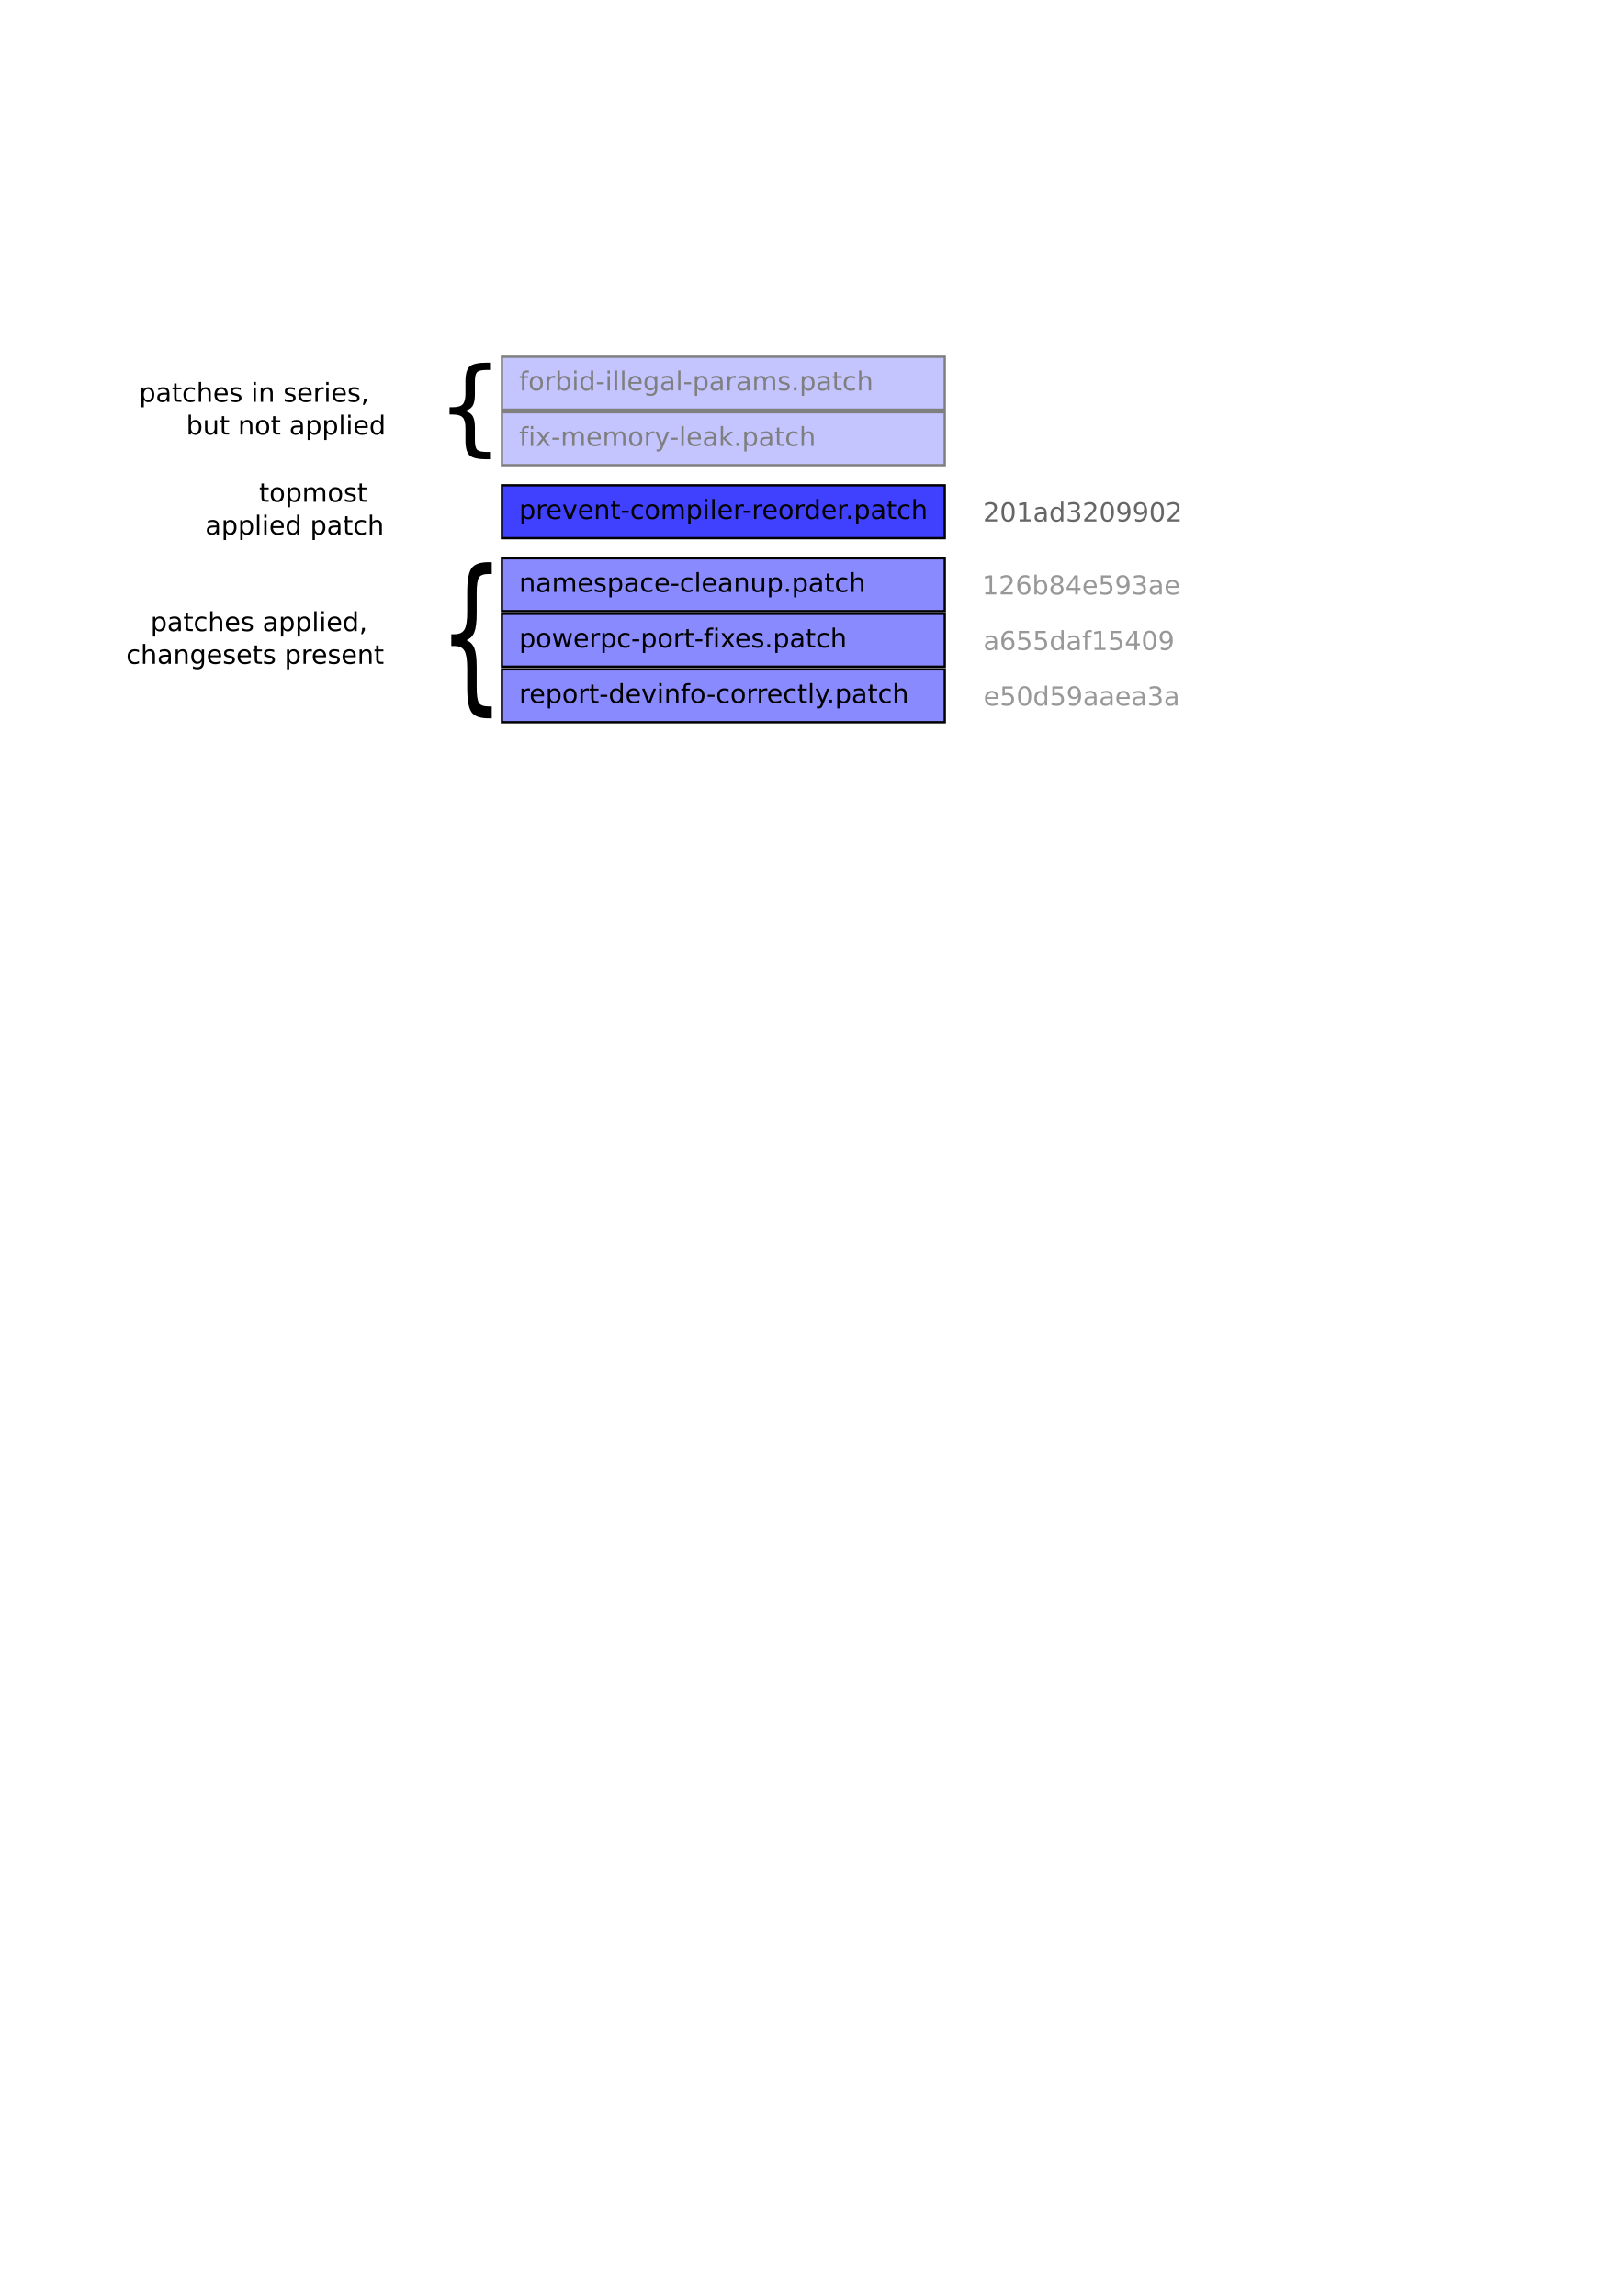
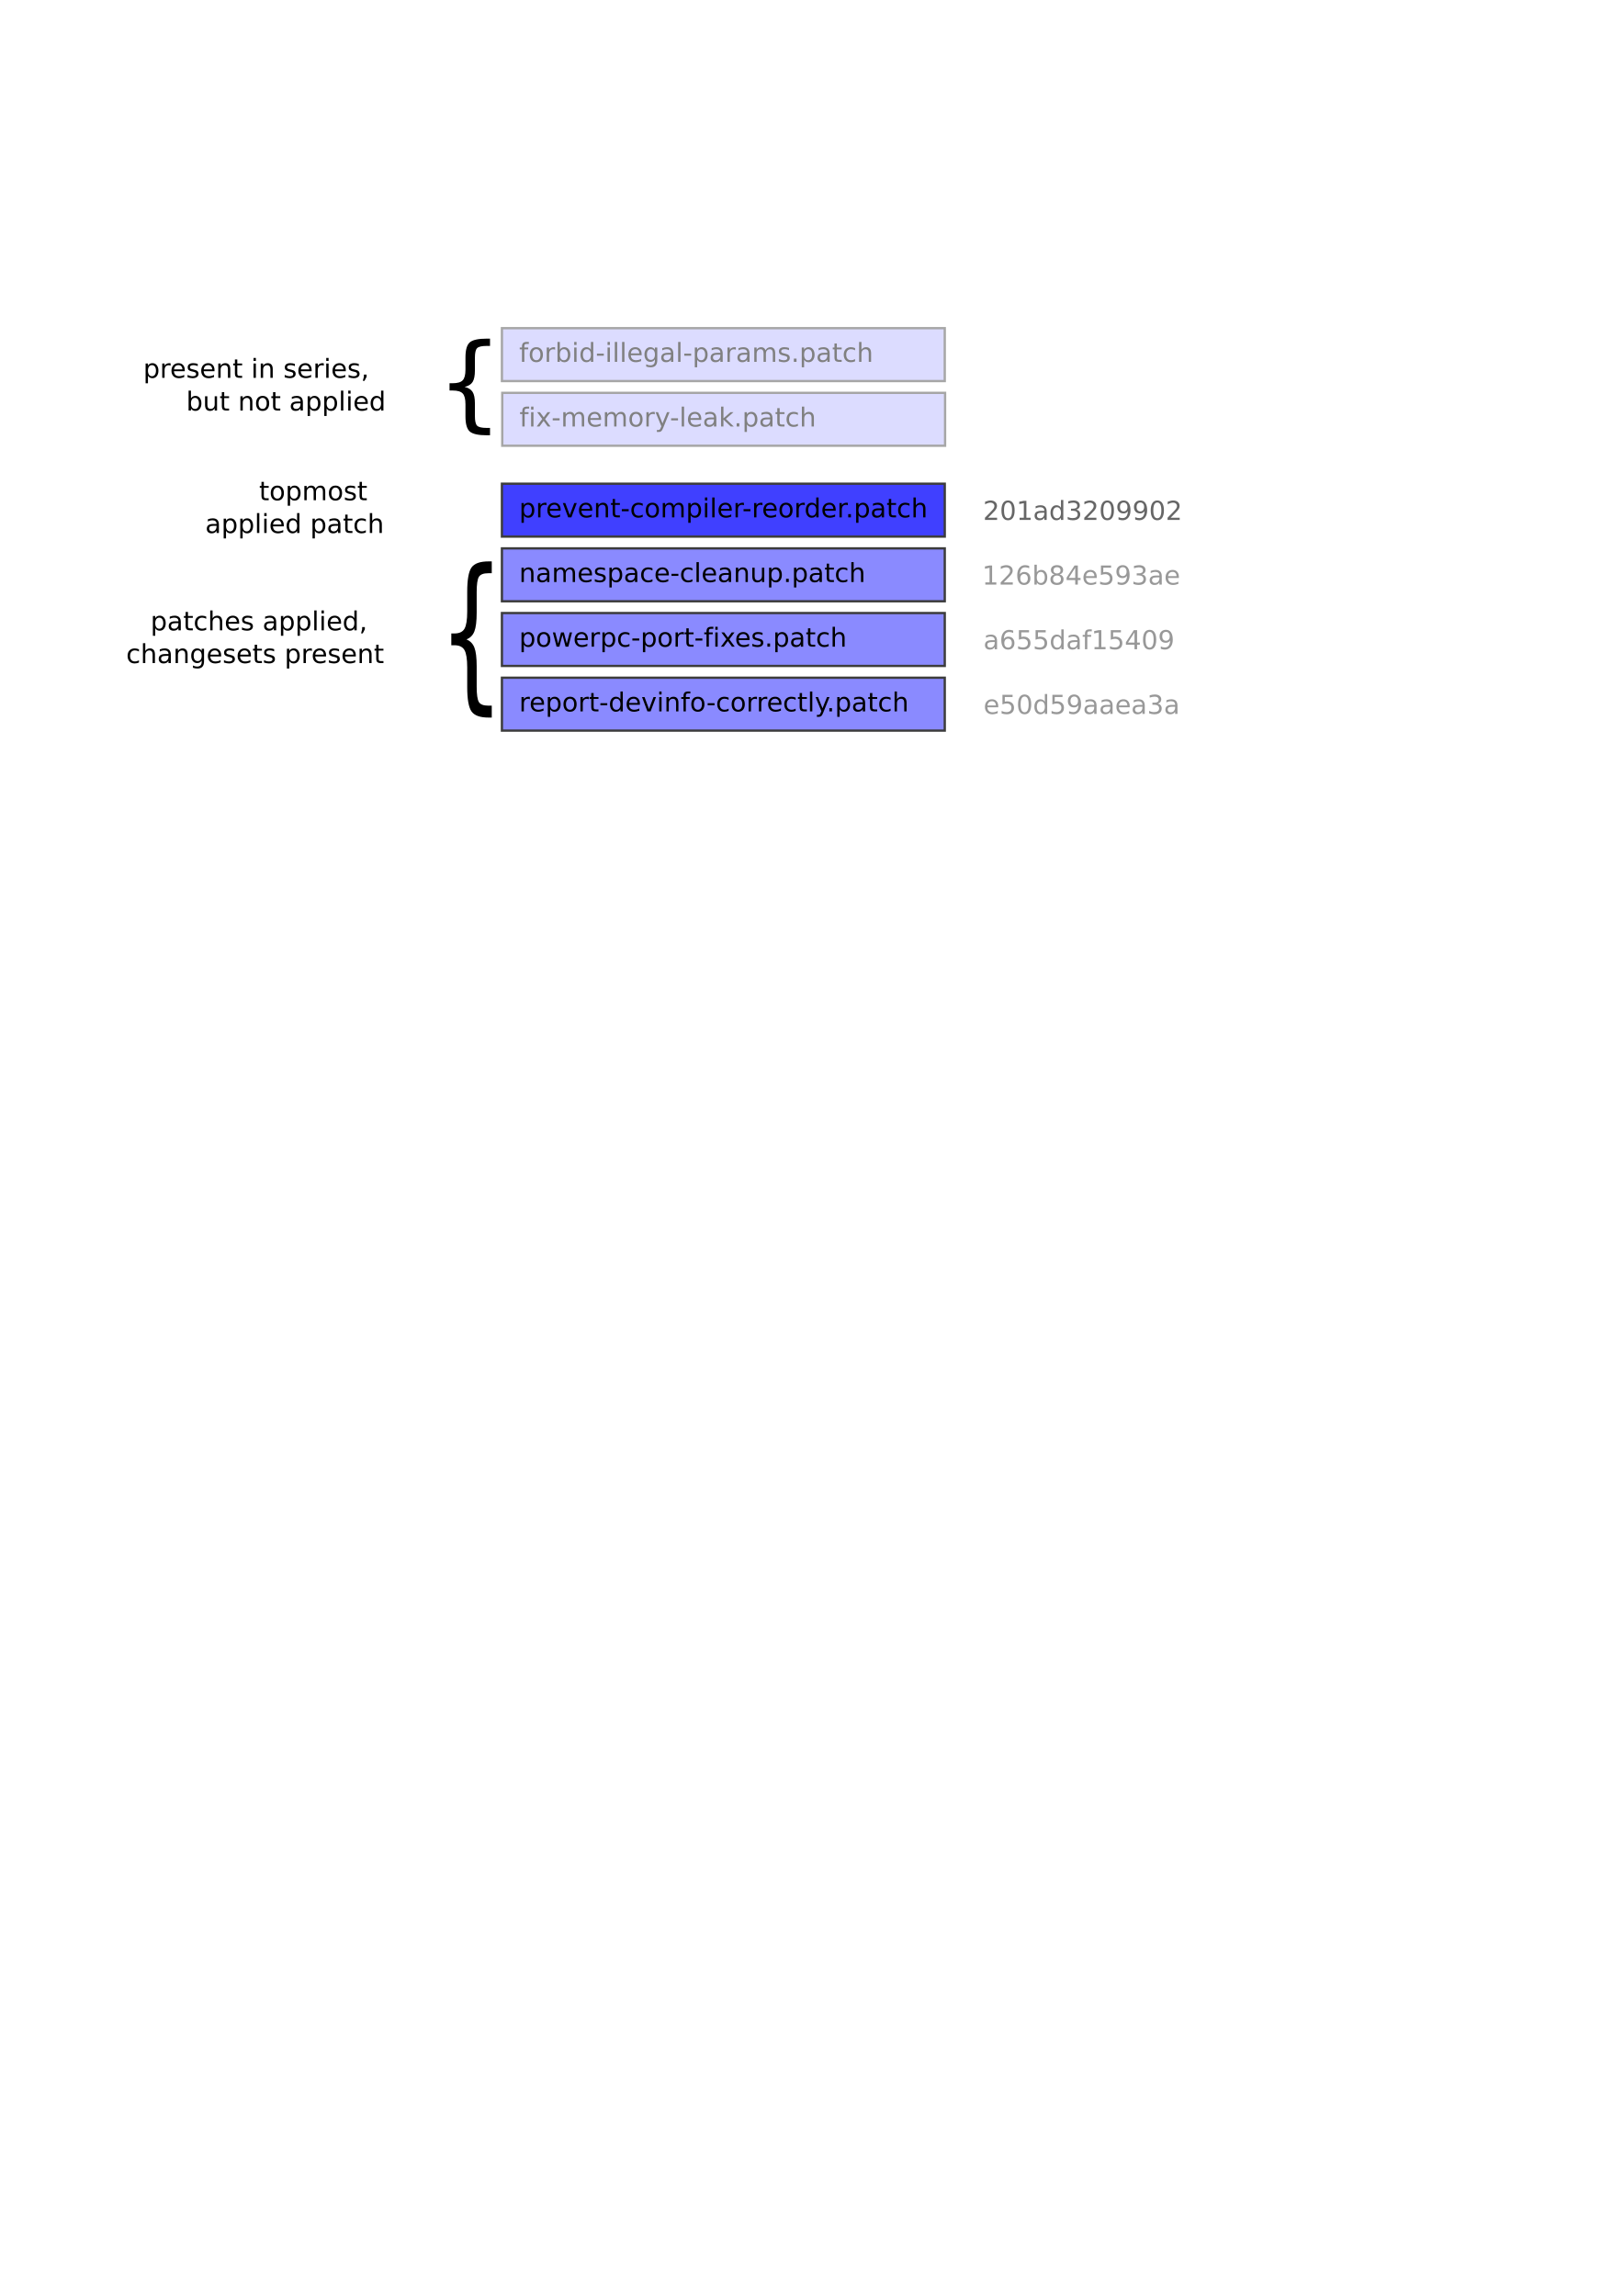
<svg xmlns="http://www.w3.org/2000/svg" width="744.094" height="1052.362" id="svg2">
  <defs id="defs4" />
  <g id="layer1">
-     <g id="g2210" transform="translate(100.8575,-66.26604)">
-       <rect y="288.687" x="129.162" height="24.244" width="202.937" id="rect1307" style="fill:#0000ff;fill-opacity:0.75;fill-rule:evenodd;stroke:#000000;stroke-width:1.051px;stroke-linecap:butt;stroke-linejoin:miter;stroke-opacity:1" />
-       <text id="text1309" y="304.119" x="137.039" style="font-size:12px;font-style:normal;font-weight:normal;fill:#000000;fill-opacity:1;stroke:none;stroke-width:1px;stroke-linecap:butt;stroke-linejoin:miter;stroke-opacity:1;font-family:Bitstream Vera Sans" xml:space="preserve">
-         <tspan y="304.119" x="137.039" id="tspan1311">prevent-compiler-reorder.patch</tspan>
-       </text>
-     </g>
-     <g id="g4127" transform="translate(0,-4)">
-       <g style="opacity:0.5" transform="translate(101.173,-120.9757)" id="g2223">
-         <rect style="fill:#7979ff;fill-opacity:0.875;fill-rule:evenodd;stroke:#000000;stroke-width:1.051px;stroke-linecap:butt;stroke-linejoin:miter;stroke-opacity:1" id="rect2225" width="202.937" height="24.244" x="128.846" y="313.941" />
-         <text xml:space="preserve" style="font-size:12px;font-style:normal;font-weight:normal;fill:#000000;fill-opacity:1;stroke:none;stroke-width:1px;stroke-linecap:butt;stroke-linejoin:miter;stroke-opacity:1;font-family:Bitstream Vera Sans" x="136.723" y="329.373" id="text2227">
-           <tspan id="tspan2229" x="136.723" y="329.373">fix-memory-leak.patch</tspan>
-         </text>
-       </g>
-       <g style="opacity:0.5" transform="translate(101.173,-146.4315)" id="g3104">
-         <rect style="fill:#7979ff;fill-opacity:0.875;fill-rule:evenodd;stroke:#000000;stroke-width:1.051px;stroke-linecap:butt;stroke-linejoin:miter;stroke-opacity:1" id="rect3106" width="202.937" height="24.244" x="128.846" y="313.941" />
-         <text xml:space="preserve" style="font-size:12px;font-style:normal;font-weight:normal;fill:#000000;fill-opacity:1;stroke:none;stroke-width:1px;stroke-linecap:butt;stroke-linejoin:miter;stroke-opacity:1;font-family:Bitstream Vera Sans" x="136.723" y="329.373" id="text3108">
-           <tspan id="tspan3110" x="136.723" y="329.373">forbid-illegal-params.patch</tspan>
-         </text>
-       </g>
-     </g>
-     <g id="g2205" transform="translate(101.173,-58.06398)">
-       <rect y="313.941" x="128.846" height="24.244" width="202.937" id="rect1320" style="fill:#7979ff;fill-opacity:0.875;fill-rule:evenodd;stroke:#000000;stroke-width:1.051px;stroke-linecap:butt;stroke-linejoin:miter;stroke-opacity:1" />
-       <text id="text1322" y="329.373" x="136.723" style="font-size:12px;font-style:normal;font-weight:normal;fill:#000000;fill-opacity:1;stroke:none;stroke-width:1px;stroke-linecap:butt;stroke-linejoin:miter;stroke-opacity:1;font-family:Bitstream Vera Sans" xml:space="preserve">
-         <tspan y="329.373" x="136.723" id="tspan1324">namespace-cleanup.patch</tspan>
-       </text>
-     </g>
-     <g id="g2215" transform="translate(101.173,-32.60817)">
-       <rect y="313.941" x="128.846" height="24.244" width="202.937" id="rect2217" style="fill:#7979ff;fill-opacity:0.875;fill-rule:evenodd;stroke:#000000;stroke-width:1.051px;stroke-linecap:butt;stroke-linejoin:miter;stroke-opacity:1" />
-       <text id="text2219" y="329.373" x="136.723" style="font-size:12px;font-style:normal;font-weight:normal;fill:#000000;fill-opacity:1;stroke:none;stroke-width:1px;stroke-linecap:butt;stroke-linejoin:miter;stroke-opacity:1;font-family:Bitstream Vera Sans" xml:space="preserve">
-         <tspan y="329.373" x="136.723" id="tspan2221">powerpc-port-fixes.patch</tspan>
-       </text>
-     </g>
-     <g id="g3112" transform="translate(101.173,-7.1523)">
-       <rect y="313.941" x="128.846" height="24.244" width="202.937" id="rect3114" style="fill:#7979ff;fill-opacity:0.875;fill-rule:evenodd;stroke:#000000;stroke-width:1.051px;stroke-linecap:butt;stroke-linejoin:miter;stroke-opacity:1" />
-       <text id="text3116" y="329.373" x="136.723" style="font-size:12px;font-style:normal;font-weight:normal;fill:#000000;fill-opacity:1;stroke:none;stroke-width:1px;stroke-linecap:butt;stroke-linejoin:miter;stroke-opacity:1;font-family:Bitstream Vera Sans" xml:space="preserve">
-         <tspan y="329.373" x="136.723" id="tspan3118">report-devinfo-correctly.patch</tspan>
-       </text>
-     </g>
-     <text xml:space="preserve" style="font-size:12px;font-style:normal;font-weight:normal;line-height:125%;fill:#000000;fill-opacity:1;stroke:none;stroke-width:1px;stroke-linecap:butt;stroke-linejoin:miter;stroke-opacity:1;font-family:Bitstream Vera Sans" x="200.01" y="202.679" id="text3170">
-       <tspan id="tspan3172" x="200.01" y="202.679" style="font-size:48px;font-style:normal;font-variant:normal;font-weight:normal;font-stretch:normal;text-align:start;line-height:125%;writing-mode:lr-tb;text-anchor:start;font-family:Bitstream Vera Sans">{</tspan>
+     <rect style="fill:#0000ff;fill-opacity:0.75;fill-rule:evenodd;stroke:#3c3c3c;stroke-width:1.051px;stroke-linecap:butt;stroke-linejoin:miter;stroke-opacity:1" id="rect1307" width="202.937" height="24.244" x="230.019" y="221.701" />
+     <text xml:space="preserve" style="font-size:12px;font-style:normal;font-weight:normal;fill:#000000;fill-opacity:1;stroke:none;stroke-width:1px;stroke-linecap:butt;stroke-linejoin:miter;stroke-opacity:1;font-family:Bitstream Vera Sans" x="237.896" y="237.134" id="text1309">
+       <tspan id="tspan1311" x="237.896" y="237.134">prevent-compiler-reorder.patch</tspan>
    </text>
-     <text xml:space="preserve" style="font-size:15.253px;font-style:normal;font-weight:normal;line-height:125%;fill:#000000;fill-opacity:1;stroke:none;stroke-width:1px;stroke-linecap:butt;stroke-linejoin:miter;stroke-opacity:1;font-family:Bitstream Vera Sans" x="255.266" y="249.068" id="text3190" transform="scale(0.786716,1.271107)">
-       <tspan id="tspan3192" x="255.266" y="249.068" style="font-size:61.013px;font-style:normal;font-variant:normal;font-weight:normal;font-stretch:normal;text-align:start;line-height:125%;writing-mode:lr-tb;text-anchor:start;font-family:Bitstream Vera Sans">{</tspan>
+     <rect style="fill:#7979ff;fill-opacity:0.875;fill-rule:evenodd;stroke:#3c3c3c;stroke-width:1.051px;stroke-linecap:butt;stroke-linejoin:miter;stroke-opacity:1" id="rect1320" width="202.937" height="24.244" x="230.019" y="251.343" />
+     <text xml:space="preserve" style="font-size:12px;font-style:normal;font-weight:normal;fill:#000000;fill-opacity:1;stroke:none;stroke-width:1px;stroke-linecap:butt;stroke-linejoin:miter;stroke-opacity:1;font-family:Bitstream Vera Sans" x="237.896" y="266.776" id="text1322">
+       <tspan id="tspan1324" x="237.896" y="266.776">namespace-cleanup.patch</tspan>
    </text>
-     <text xml:space="preserve" style="font-size:12px;font-style:normal;font-weight:normal;line-height:125%;fill:#000000;fill-opacity:1;stroke:none;stroke-width:1px;stroke-linecap:butt;stroke-linejoin:miter;stroke-opacity:1;font-family:Bitstream Vera Sans" x="195.868" y="184.169" id="text4085">
-       <tspan id="tspan4087" x="195.868" y="184.169" style="font-size:12px;font-style:normal;font-variant:normal;font-weight:normal;font-stretch:normal;text-align:end;line-height:125%;writing-mode:lr-tb;text-anchor:end;font-family:Bitstream Vera Sans">patches in series,</tspan>
-       <tspan x="195.868" y="199.169" id="tspan4089" style="font-size:12px;font-style:normal;font-variant:normal;font-weight:normal;font-stretch:normal;text-align:end;line-height:125%;writing-mode:lr-tb;text-anchor:end;font-family:Bitstream Vera Sans">but not applied</tspan>
+     <rect style="fill:#7979ff;fill-opacity:0.875;fill-rule:evenodd;stroke:#3c3c3c;stroke-width:1.051px;stroke-linecap:butt;stroke-linejoin:miter;stroke-opacity:1" id="rect2217" width="202.937" height="24.244" x="230.019" y="280.985" />
+     <text xml:space="preserve" style="font-size:12px;font-style:normal;font-weight:normal;fill:#000000;fill-opacity:1;stroke:none;stroke-width:1px;stroke-linecap:butt;stroke-linejoin:miter;stroke-opacity:1;font-family:Bitstream Vera Sans" x="237.896" y="296.417" id="text2219">
+       <tspan id="tspan2221" x="237.896" y="296.417">powerpc-port-fixes.patch</tspan>
    </text>
-     <text xml:space="preserve" style="font-size:12px;font-style:normal;font-weight:normal;line-height:125%;fill:#000000;fill-opacity:1;stroke:none;stroke-width:1px;stroke-linecap:butt;stroke-linejoin:miter;stroke-opacity:1;font-family:Bitstream Vera Sans" x="195.071" y="289.265" id="text4091">
-       <tspan id="tspan4093" x="195.071" y="289.265" style="font-size:12px;font-style:normal;font-variant:normal;font-weight:normal;font-stretch:normal;text-align:end;line-height:125%;writing-mode:lr-tb;text-anchor:end;font-family:Bitstream Vera Sans">patches applied,</tspan>
-       <tspan x="195.071" y="304.265" id="tspan4111" style="font-size:12px;font-style:normal;font-variant:normal;font-weight:normal;font-stretch:normal;text-align:end;line-height:125%;writing-mode:lr-tb;text-anchor:end;font-family:Bitstream Vera Sans">changesets present</tspan>
+     <rect style="fill:#7979ff;fill-opacity:0.875;fill-rule:evenodd;stroke:#3c3c3c;stroke-width:1.051px;stroke-linecap:butt;stroke-linejoin:miter;stroke-opacity:1" id="rect3114" width="202.937" height="24.244" x="230.019" y="310.627" />
+     <text xml:space="preserve" style="font-size:12px;font-style:normal;font-weight:normal;fill:#000000;fill-opacity:1;stroke:none;stroke-width:1px;stroke-linecap:butt;stroke-linejoin:miter;stroke-opacity:1;font-family:Bitstream Vera Sans" x="237.896" y="326.059" id="text3116">
+       <tspan id="tspan3118" x="237.896" y="326.059">report-devinfo-correctly.patch</tspan>
    </text>
-     <text xml:space="preserve" style="font-size:12px;font-style:normal;font-weight:normal;line-height:125%;fill:#000000;fill-opacity:1;stroke:none;stroke-width:1px;stroke-linecap:butt;stroke-linejoin:miter;stroke-opacity:1;font-family:Bitstream Vera Sans" x="195.071" y="230.007" id="text4095">
-       <tspan id="tspan4097" x="195.071" y="230.007" style="font-size:12px;font-style:normal;font-variant:normal;font-weight:normal;font-stretch:normal;text-align:end;line-height:125%;writing-mode:lr-tb;text-anchor:end;font-family:Bitstream Vera Sans">topmost</tspan>
-       <tspan x="195.071" y="245.007" id="tspan4109" style="font-size:12px;font-style:normal;font-variant:normal;font-weight:normal;font-stretch:normal;text-align:end;line-height:125%;writing-mode:lr-tb;text-anchor:end;font-family:Bitstream Vera Sans">applied patch</tspan>
+     <text xml:space="preserve" style="font-size:12px;font-style:normal;font-weight:normal;line-height:125%;fill:#000000;fill-opacity:1;stroke:none;stroke-width:1px;stroke-linecap:butt;stroke-linejoin:miter;stroke-opacity:1;font-family:Bitstream Vera Sans" x="200.01" y="191.681" id="text3170">
+       <tspan id="tspan3172" x="200.01" y="191.681" style="font-size:48px;font-style:normal;font-variant:normal;font-weight:normal;font-stretch:normal;text-align:start;line-height:125%;writing-mode:lr-tb;text-anchor:start;font-family:Bitstream Vera Sans">{</tspan>
    </text>
-     <text xml:space="preserve" style="font-size:12px;font-style:normal;font-weight:normal;opacity:1;fill:#666666;fill-opacity:1;stroke:none;stroke-width:1px;stroke-linecap:butt;stroke-linejoin:miter;stroke-opacity:1;font-family:Bitstream Vera Sans" x="450.498" y="239.016" id="text4137">
-       <tspan id="tspan4139" x="450.498" y="239.016">201ad3209902</tspan>
+     <text xml:space="preserve" style="font-size:15.253px;font-style:normal;font-weight:normal;line-height:125%;fill:#000000;fill-opacity:1;stroke:none;stroke-width:1px;stroke-linecap:butt;stroke-linejoin:miter;stroke-opacity:1;font-family:Bitstream Vera Sans" x="255.266" y="248.794" id="text3190" transform="scale(0.786716,1.271107)">
+       <tspan id="tspan3192" x="255.266" y="248.794" style="font-size:61.013px;font-style:normal;font-variant:normal;font-weight:normal;font-stretch:normal;text-align:start;line-height:125%;writing-mode:lr-tb;text-anchor:start;font-family:Bitstream Vera Sans">{</tspan>
    </text>
-     <text xml:space="preserve" style="font-size:12px;font-style:normal;font-weight:normal;opacity:1;fill:#989898;fill-opacity:1;stroke:none;stroke-width:1px;stroke-linecap:butt;stroke-linejoin:miter;stroke-opacity:1;font-family:Bitstream Vera Sans" x="450.058" y="272.472" id="text4141">
-       <tspan id="tspan4143" x="450.058" y="272.472">126b84e593ae</tspan>
+     <text xml:space="preserve" style="font-size:12px;font-style:normal;font-weight:normal;line-height:125%;fill:#000000;fill-opacity:1;stroke:none;stroke-width:1px;stroke-linecap:butt;stroke-linejoin:miter;stroke-opacity:1;font-family:Bitstream Vera Sans" x="195.868" y="173.171" id="text4085">
+       <tspan id="tspan4087" x="195.868" y="173.171" style="font-size:12px;font-style:normal;font-variant:normal;font-weight:normal;font-stretch:normal;text-align:end;line-height:125%;writing-mode:lr-tb;text-anchor:end;font-family:Bitstream Vera Sans">present in series,</tspan>
+       <tspan x="195.868" y="188.171" id="tspan4089" style="font-size:12px;font-style:normal;font-variant:normal;font-weight:normal;font-stretch:normal;text-align:end;line-height:125%;writing-mode:lr-tb;text-anchor:end;font-family:Bitstream Vera Sans">but not applied</tspan>
    </text>
-     <text xml:space="preserve" style="font-size:12px;font-style:normal;font-weight:normal;opacity:1;fill:#989898;fill-opacity:1;stroke:none;stroke-width:1px;stroke-linecap:butt;stroke-linejoin:miter;stroke-opacity:1;font-family:Bitstream Vera Sans" x="450.656" y="297.928" id="text4145">
-       <tspan id="tspan4147" x="450.656" y="297.928">a655daf15409</tspan>
+     <text xml:space="preserve" style="font-size:12px;font-style:normal;font-weight:normal;line-height:125%;fill:#000000;fill-opacity:1;stroke:none;stroke-width:1px;stroke-linecap:butt;stroke-linejoin:miter;stroke-opacity:1;font-family:Bitstream Vera Sans" x="195.071" y="288.917" id="text4091">
+       <tspan id="tspan4093" x="195.071" y="288.917" style="font-size:12px;font-style:normal;font-variant:normal;font-weight:normal;font-stretch:normal;text-align:end;line-height:125%;writing-mode:lr-tb;text-anchor:end;font-family:Bitstream Vera Sans">patches applied,</tspan>
+       <tspan x="195.071" y="303.917" id="tspan4111" style="font-size:12px;font-style:normal;font-variant:normal;font-weight:normal;font-stretch:normal;text-align:end;line-height:125%;writing-mode:lr-tb;text-anchor:end;font-family:Bitstream Vera Sans">changesets present</tspan>
    </text>
-     <text xml:space="preserve" style="font-size:12px;font-style:normal;font-weight:normal;opacity:1;fill:#989898;fill-opacity:1;stroke:none;stroke-width:1px;stroke-linecap:butt;stroke-linejoin:miter;stroke-opacity:1;font-family:Bitstream Vera Sans" x="450.714" y="323.384" id="text4149">
-       <tspan id="tspan4151" x="450.714" y="323.384">e50d59aaea3a</tspan>
+     <text xml:space="preserve" style="font-size:12px;font-style:normal;font-weight:normal;line-height:125%;fill:#000000;fill-opacity:1;stroke:none;stroke-width:1px;stroke-linecap:butt;stroke-linejoin:miter;stroke-opacity:1;font-family:Bitstream Vera Sans" x="195.071" y="229.288" id="text4095">
+       <tspan id="tspan4097" x="195.071" y="229.288" style="font-size:12px;font-style:normal;font-variant:normal;font-weight:normal;font-stretch:normal;text-align:end;line-height:125%;writing-mode:lr-tb;text-anchor:end;font-family:Bitstream Vera Sans">topmost</tspan>
+       <tspan x="195.071" y="244.288" id="tspan4109" style="font-size:12px;font-style:normal;font-variant:normal;font-weight:normal;font-stretch:normal;text-align:end;line-height:125%;writing-mode:lr-tb;text-anchor:end;font-family:Bitstream Vera Sans">applied patch</tspan>
+     </text>
+     <text xml:space="preserve" style="font-size:12px;font-style:normal;font-weight:normal;opacity:1;fill:#666666;fill-opacity:1;stroke:none;stroke-width:1px;stroke-linecap:butt;stroke-linejoin:miter;stroke-opacity:1;font-family:Bitstream Vera Sans" x="450.498" y="238.297" id="text4137">
+       <tspan id="tspan4139" x="450.498" y="238.297">201ad3209902</tspan>
+     </text>
+     <text xml:space="preserve" style="font-size:12px;font-style:normal;font-weight:normal;opacity:1;fill:#989898;fill-opacity:1;stroke:none;stroke-width:1px;stroke-linecap:butt;stroke-linejoin:miter;stroke-opacity:1;font-family:Bitstream Vera Sans" x="450.058" y="267.939" id="text4141">
+       <tspan id="tspan4143" x="450.058" y="267.939">126b84e593ae</tspan>
+     </text>
+     <text xml:space="preserve" style="font-size:12px;font-style:normal;font-weight:normal;opacity:1;fill:#989898;fill-opacity:1;stroke:none;stroke-width:1px;stroke-linecap:butt;stroke-linejoin:miter;stroke-opacity:1;font-family:Bitstream Vera Sans" x="450.656" y="297.581" id="text4145">
+       <tspan id="tspan4147" x="450.656" y="297.581">a655daf15409</tspan>
+     </text>
+     <text xml:space="preserve" style="font-size:12px;font-style:normal;font-weight:normal;opacity:1;fill:#989898;fill-opacity:1;stroke:none;stroke-width:1px;stroke-linecap:butt;stroke-linejoin:miter;stroke-opacity:1;font-family:Bitstream Vera Sans" x="450.714" y="327.222" id="text4149">
+       <tspan id="tspan4151" x="450.714" y="327.222">e50d59aaea3a</tspan>
+     </text>
+     <rect style="fill:#d7d7ff;fill-opacity:0.875;fill-rule:evenodd;stroke:#a6a6a6;stroke-width:1.051px;stroke-linecap:butt;stroke-linejoin:miter;stroke-opacity:1" id="rect3106" width="202.937" height="24.244" x="230.019" y="150.418" />
+     <text xml:space="preserve" style="font-size:12px;font-style:normal;font-weight:normal;fill:#808080;fill-opacity:1;stroke:none;stroke-width:1px;stroke-linecap:butt;stroke-linejoin:miter;stroke-opacity:1;font-family:Bitstream Vera Sans" x="237.896" y="165.85" id="text3108">
+       <tspan id="tspan3110" x="237.896" y="165.85">forbid-illegal-params.patch</tspan>
+     </text>
+     <rect style="fill:#d7d7ff;fill-opacity:0.875;fill-rule:evenodd;stroke:#a6a6a6;stroke-width:1.051px;stroke-linecap:butt;stroke-linejoin:miter;stroke-opacity:1" id="rect2241" width="202.937" height="24.244" x="230.165" y="180.06" />
+     <text xml:space="preserve" style="font-size:12px;font-style:normal;font-weight:normal;fill:#808080;fill-opacity:1;stroke:none;stroke-width:1px;stroke-linecap:butt;stroke-linejoin:miter;stroke-opacity:1;font-family:Bitstream Vera Sans" x="238.041" y="195.492" id="text2243">
+       <tspan id="tspan2245" x="238.041" y="195.492">fix-memory-leak.patch</tspan>
    </text>
  </g>
</svg>
